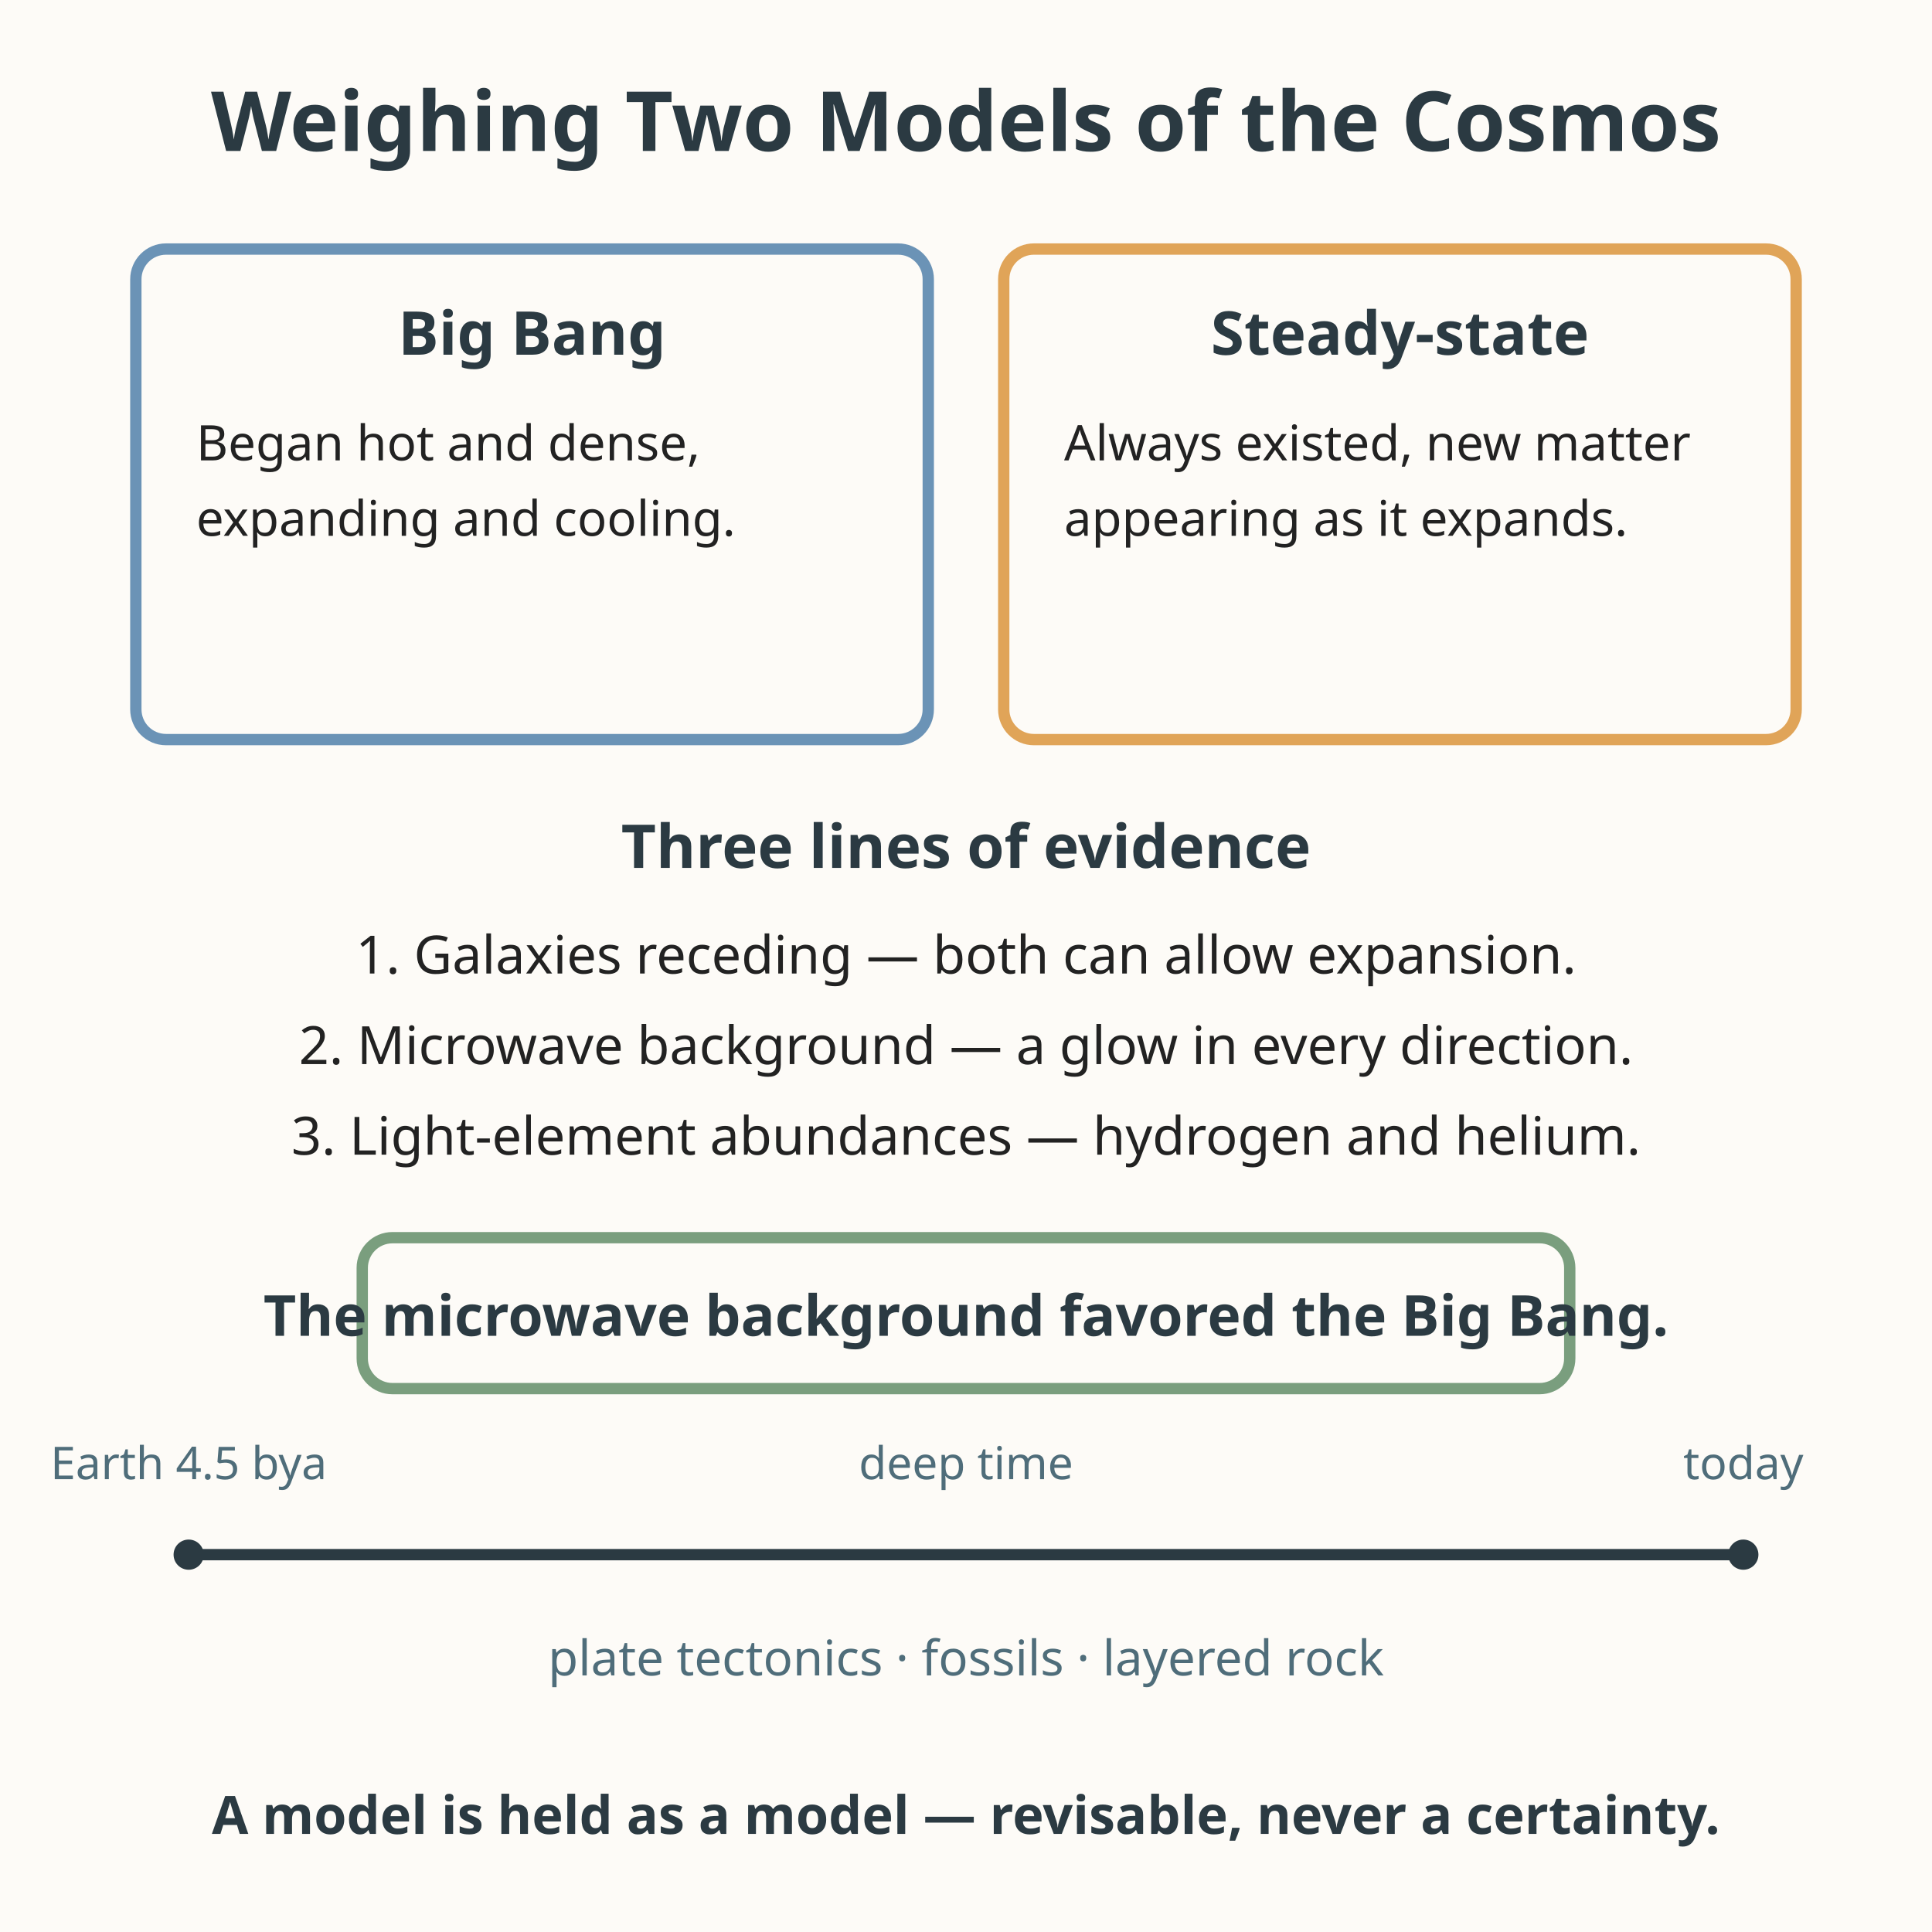
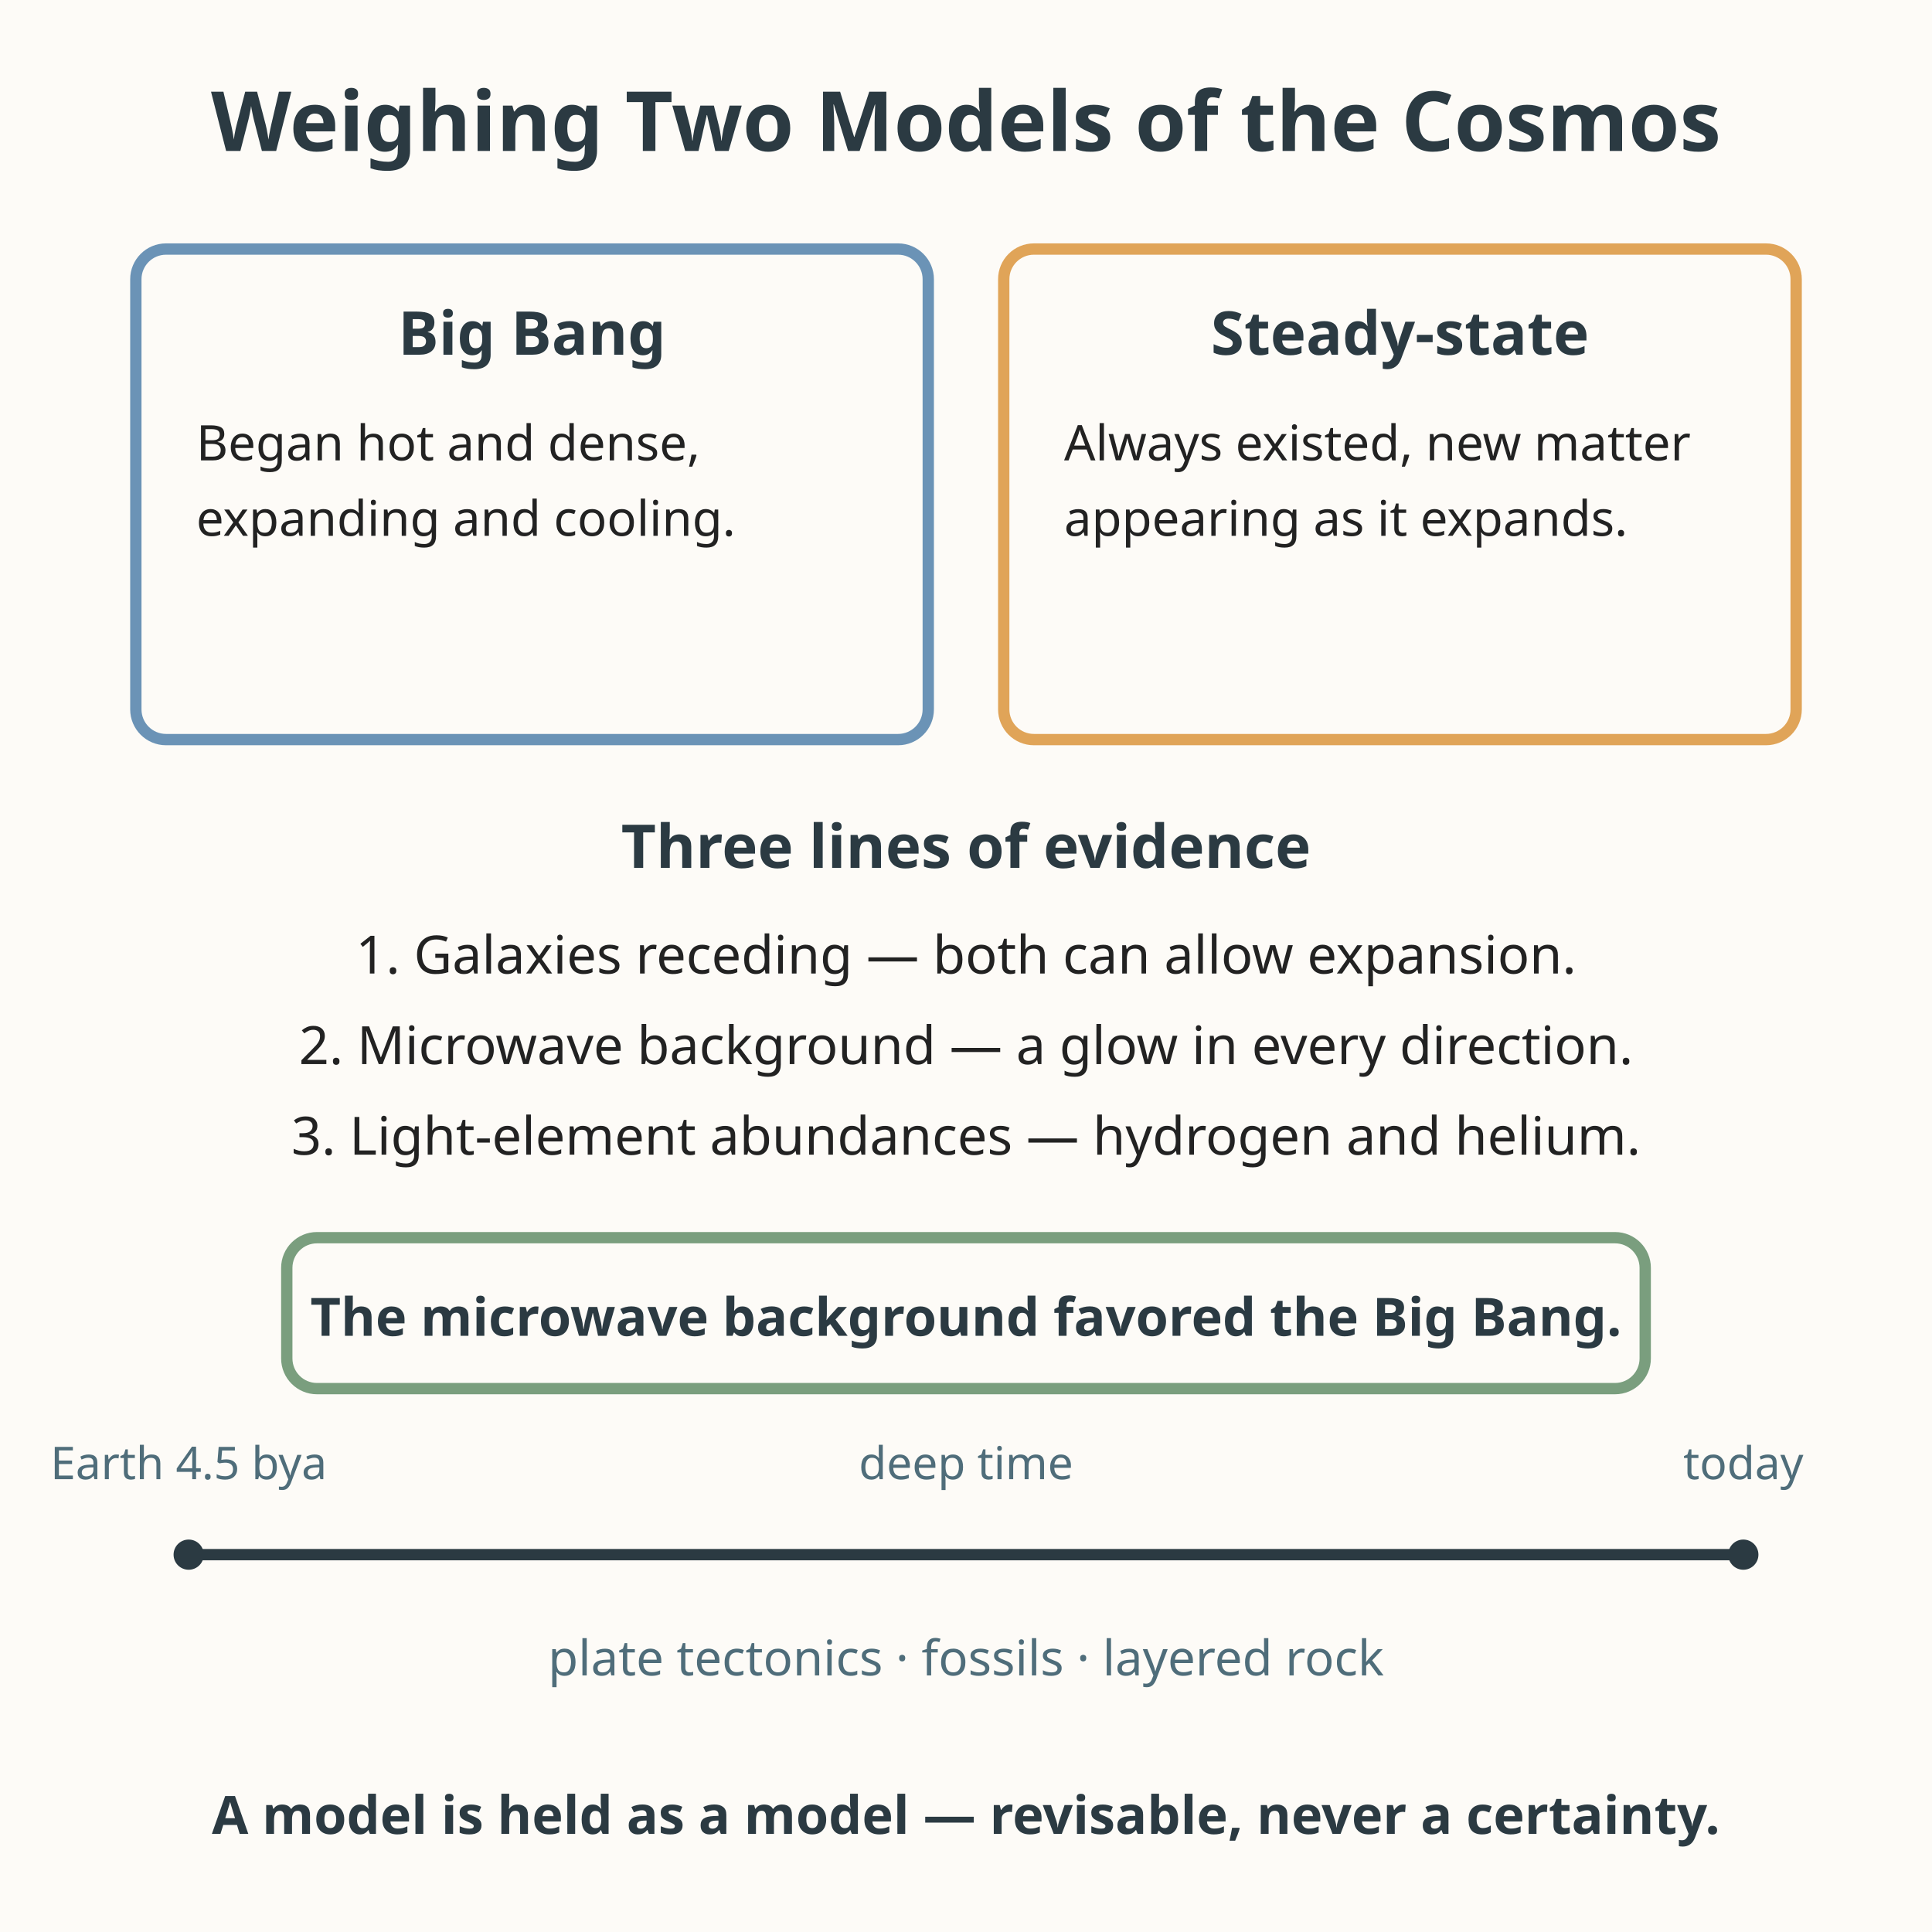
<svg xmlns="http://www.w3.org/2000/svg" viewBox="0 0 512 512" role="img" aria-labelledby="title-L-12-006-13-cosmological-models-geological-evidence desc-L-12-006-13-cosmological-models-geological-evidence">
  <rect width="512" height="512" fill="#fdfbf7" />
  <text x="256" y="40" text-anchor="middle" font-family="sans-serif" font-size="22" fill="#2b3a42" font-weight="bold">Weighing Two Models of the Cosmos</text>
  <rect x="36" y="66" width="210" height="130" rx="8" fill="none" stroke="#6b93b6" stroke-width="3" />
  <text x="141" y="94" text-anchor="middle" font-family="sans-serif" font-size="16" fill="#2b3a42" font-weight="bold">Big Bang</text>
  <text x="52" y="122" font-family="sans-serif" font-size="13" fill="#222222">Began hot and dense,</text>
  <text x="52" y="142" font-family="sans-serif" font-size="13" fill="#222222">expanding and cooling.</text>
  <rect x="266" y="66" width="210" height="130" rx="8" fill="none" stroke="#e0a458" stroke-width="3" />
  <text x="371" y="94" text-anchor="middle" font-family="sans-serif" font-size="16" fill="#2b3a42" font-weight="bold">Steady-state</text>
  <text x="282" y="122" font-family="sans-serif" font-size="13" fill="#222222">Always existed, new matter</text>
  <text x="282" y="142" font-family="sans-serif" font-size="13" fill="#222222">appearing as it expands.</text>
  <text x="256" y="230" text-anchor="middle" font-family="sans-serif" font-size="16" fill="#2b3a42" font-weight="bold">Three lines of evidence</text>
  <text x="256" y="258" text-anchor="middle" font-family="sans-serif" font-size="14" fill="#222222">1. Galaxies receding — both can allow expansion.</text>
  <text x="256" y="282" text-anchor="middle" font-family="sans-serif" font-size="14" fill="#222222">2. Microwave background — a glow in every direction.</text>
  <text x="256" y="306" text-anchor="middle" font-family="sans-serif" font-size="14" fill="#222222">3. Light-element abundances — hydrogen and helium.</text>
-   <rect x="96" y="328" width="320" height="40" rx="8" fill="none" stroke="#7a9e7e" stroke-width="3" />
-   <text x="256" y="354" text-anchor="middle" font-family="sans-serif" font-size="15" fill="#2b3a42" font-weight="bold">The microwave background favored the Big Bang.</text>
+   <rect x="76" y="328" width="360" height="40" rx="8" fill="none" stroke="#7a9e7e" stroke-width="3" />
+   <text x="256" y="354" text-anchor="middle" font-family="sans-serif" font-size="14" fill="#2b3a42" font-weight="bold">The microwave background favored the Big Bang.</text>
  <line x1="50" y1="412" x2="462" y2="412" stroke="#2b3a42" stroke-width="3" />
  <circle cx="50" cy="412" r="4" fill="#2b3a42" />
  <circle cx="462" cy="412" r="4" fill="#2b3a42" />
  <text x="50" y="392" text-anchor="middle" font-family="sans-serif" font-size="12" fill="#4f6d7a">Earth 4.5 bya</text>
  <text x="256" y="392" text-anchor="middle" font-family="sans-serif" font-size="12" fill="#4f6d7a">deep time</text>
  <text x="462" y="392" text-anchor="middle" font-family="sans-serif" font-size="12" fill="#4f6d7a">today</text>
  <text x="256" y="444" text-anchor="middle" font-family="sans-serif" font-size="13" fill="#4f6d7a">plate tectonics · fossils · layered rock</text>
  <text x="256" y="486" text-anchor="middle" font-family="sans-serif" font-size="14" fill="#2b3a42" font-weight="bold">A model is held as a model — revisable, never a certainty.</text>
</svg>
